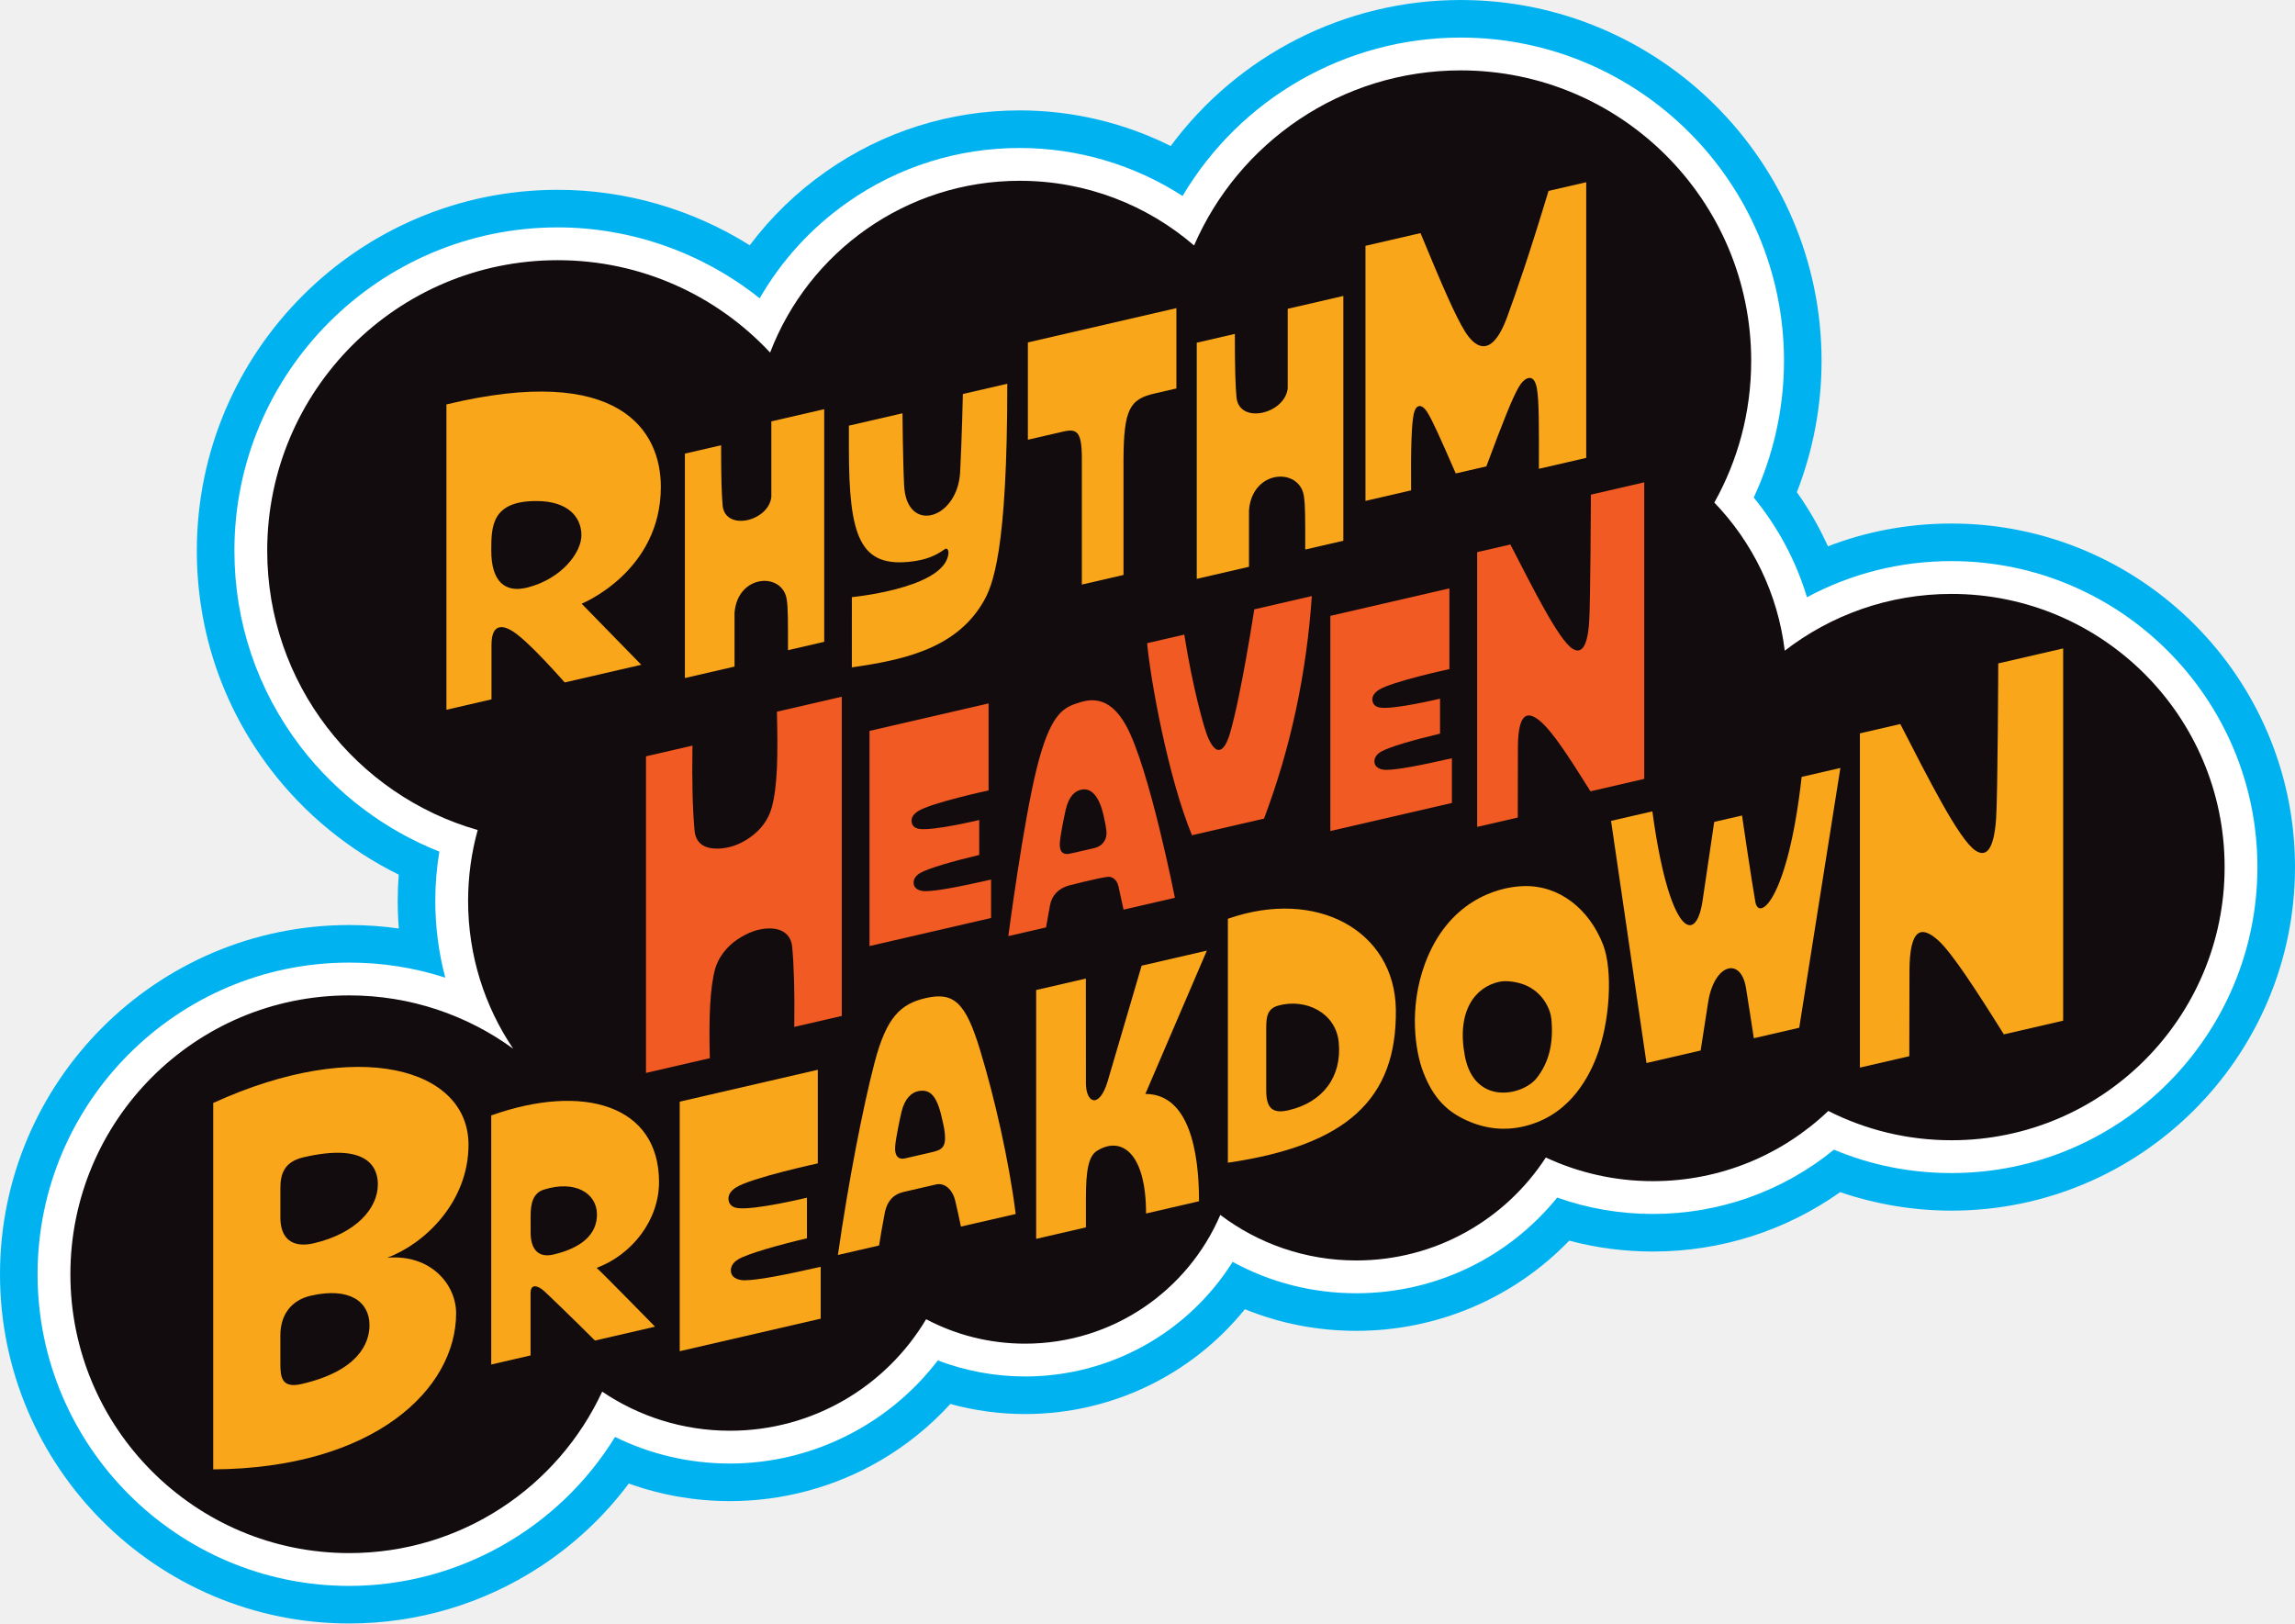
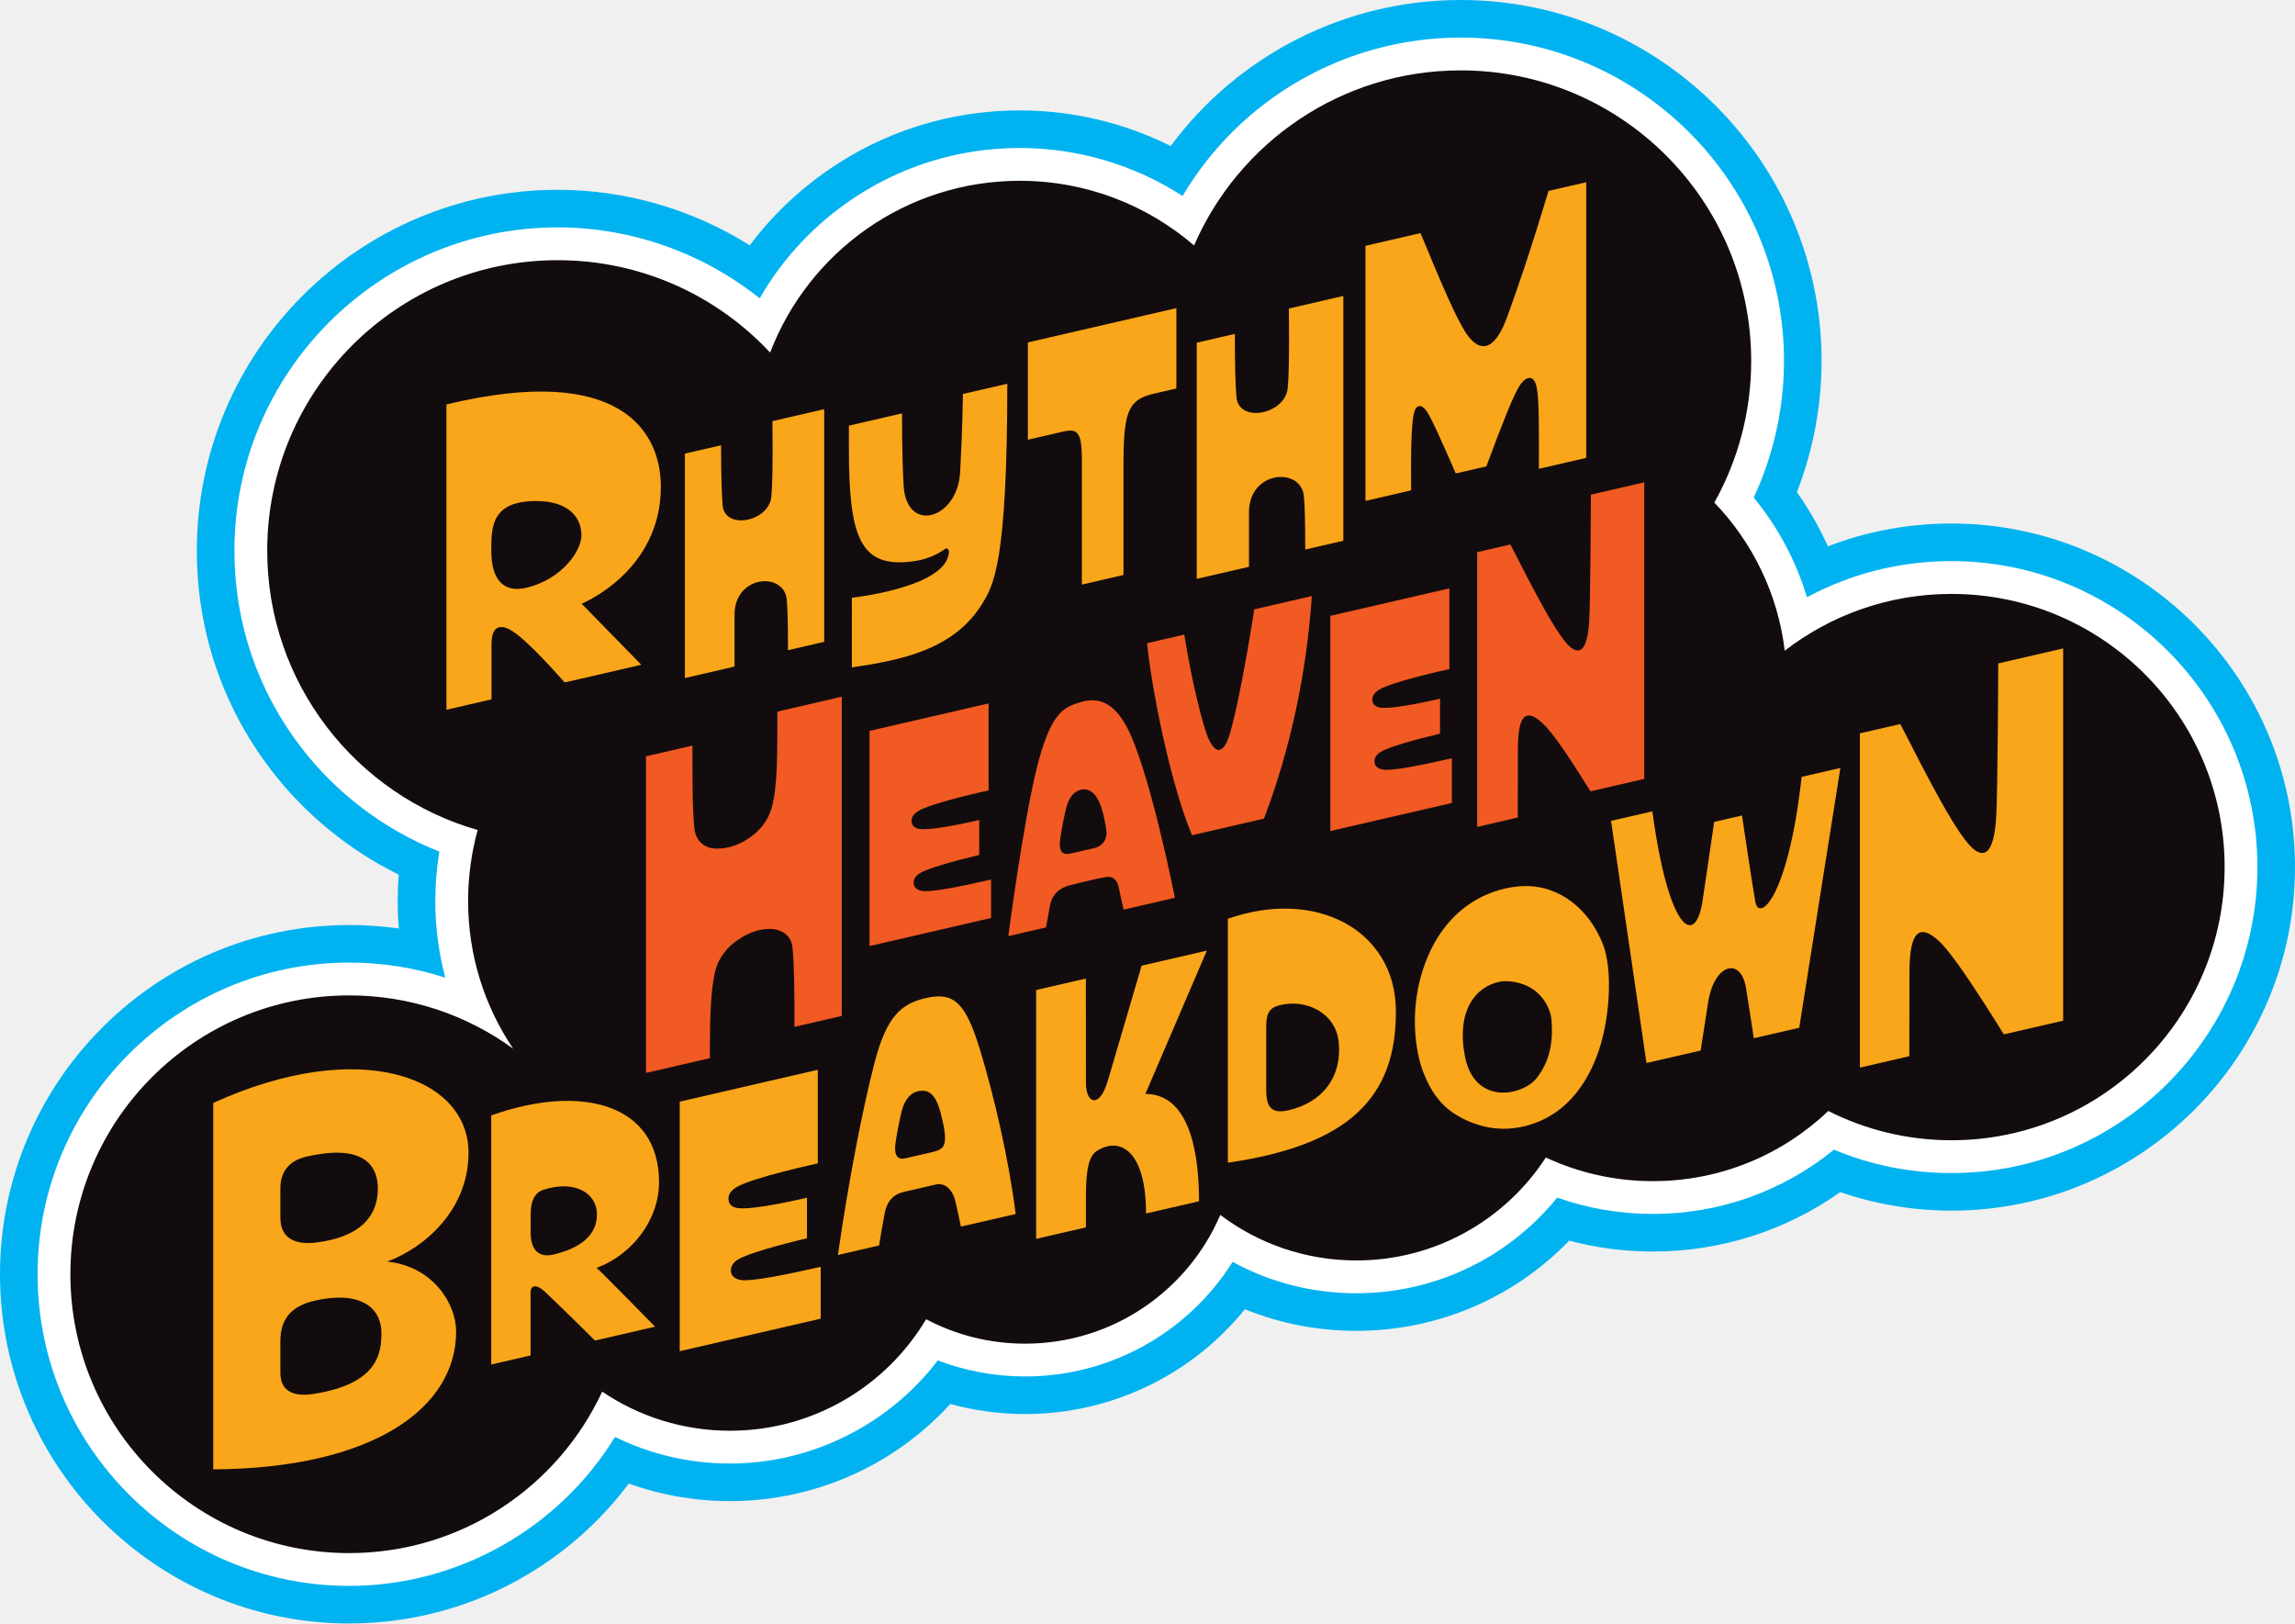
- <svg xmlns="http://www.w3.org/2000/svg" version="1.1" id="svg2" width="666.667" height="471.581" viewBox="0 0 666.667 471.581">
-   <defs id="defs6">
+ <svg xmlns="http://www.w3.org/2000/svg" version="1.1" id="svg1" width="666.667" height="471.581" viewBox="0 0 666.667 471.581">
+   <defs id="defs1">
+     <clipPath clipPathUnits="userSpaceOnUse" id="clipPath2">
+       <path d="M 0,353.686 H 500 V 0 H 0 Z" transform="translate(-425.155,-239.6304)" id="path2" />
+     </clipPath>
+     <clipPath clipPathUnits="userSpaceOnUse" id="clipPath4">
+       <path d="M 0,353.686 H 500 V 0 H 0 Z" transform="translate(-425.155,-231.4434)" id="path4" />
+     </clipPath>
+     <clipPath clipPathUnits="userSpaceOnUse" id="clipPath6">
+       <path d="M 0,353.686 H 500 V 0 H 0 Z" transform="translate(-425.155,-224.297)" id="path6" />
+     </clipPath>
+     <clipPath clipPathUnits="userSpaceOnUse" id="clipPath8">
+       <path d="M 0,353.686 H 500 V 0 H 0 Z" transform="translate(-435.3513,-209.1578)" id="path8" />
+     </clipPath>
+     <clipPath clipPathUnits="userSpaceOnUse" id="clipPath10">
+       <path d="M 0,353.686 H 500 V 0 H 0 Z" transform="translate(-392.5173,-184.4351)" id="path10" />
+     </clipPath>
+     <clipPath clipPathUnits="userSpaceOnUse" id="clipPath12">
+       <path d="M 0,353.686 H 500 V 0 H 0 Z" transform="translate(-334.8083,-118.8448)" id="path12" />
+     </clipPath>
+     <clipPath clipPathUnits="userSpaceOnUse" id="clipPath14">
+       <path d="M 0,353.686 H 500 V 0 H 0 Z" transform="translate(-280.7234,-111.8101)" id="path14" />
+     </clipPath>
    <clipPath clipPathUnits="userSpaceOnUse" id="clipPath16">
-       <path d="M 0,353.686 H 500 V 0 H 0 Z" id="path14" />
+       <path d="M 0,353.686 H 500 V 0 H 0 Z" transform="translate(-249.5349,-115.3629)" id="path16" />
+     </clipPath>
+     <clipPath clipPathUnits="userSpaceOnUse" id="clipPath18">
+       <path d="M 0,353.686 H 500 V 0 H 0 Z" transform="translate(-203.1169,-102.6939)" id="path18" />
+     </clipPath>
+     <clipPath clipPathUnits="userSpaceOnUse" id="clipPath20">
+       <path d="M 0,353.686 H 500 V 0 H 0 Z" transform="translate(-162.1169,-74.7642)" id="path20" />
+     </clipPath>
+     <clipPath clipPathUnits="userSpaceOnUse" id="clipPath22">
+       <path d="M 0,353.686 H 500 V 0 H 0 Z" transform="translate(-120.5544,-80.3697)" id="path22" />
+     </clipPath>
+     <clipPath clipPathUnits="userSpaceOnUse" id="clipPath24">
+       <path d="M 0,353.686 H 500 V 0 H 0 Z" transform="translate(-69.1462,-83.025)" id="path24" />
+     </clipPath>
+     <clipPath clipPathUnits="userSpaceOnUse" id="clipPath26">
+       <path d="M 0,353.686 H 500 V 0 H 0 Z" transform="translate(-346.6023,-245.9244)" id="path26" />
+     </clipPath>
+     <clipPath clipPathUnits="userSpaceOnUse" id="clipPath28">
+       <path d="M 0,353.686 H 500 V 0 H 0 Z" transform="translate(-301.9324,-185.9625)" id="path28" />
+     </clipPath>
+     <clipPath clipPathUnits="userSpaceOnUse" id="clipPath30">
+       <path d="M 0,353.686 H 500 V 0 H 0 Z" transform="translate(-273.2585,-220.9346)" id="path30" />
+     </clipPath>
+     <clipPath clipPathUnits="userSpaceOnUse" id="clipPath32">
+       <path d="M 0,353.686 H 500 V 0 H 0 Z" transform="translate(-238.4871,-168.9498)" id="path32" />
+     </clipPath>
+     <clipPath clipPathUnits="userSpaceOnUse" id="clipPath34">
+       <path d="M 0,353.686 H 500 V 0 H 0 Z" transform="translate(-201.5369,-159.5328)" id="path34" />
+     </clipPath>
+     <clipPath clipPathUnits="userSpaceOnUse" id="clipPath36">
+       <path d="M 0,353.686 H 500 V 0 H 0 Z" transform="translate(-169.3591,-198.6627)" id="path36" />
+     </clipPath>
+     <clipPath clipPathUnits="userSpaceOnUse" id="clipPath38">
+       <path d="M 0,353.686 H 500 V 0 H 0 Z" transform="translate(-345.5818,-253.9327)" id="path38" />
+     </clipPath>
+     <clipPath clipPathUnits="userSpaceOnUse" id="clipPath40">
+       <path d="M 0,353.686 H 500 V 0 H 0 Z" transform="translate(-280.7947,-286.4708)" id="path40" />
+     </clipPath>
+     <clipPath clipPathUnits="userSpaceOnUse" id="clipPath42">
+       <path d="M 0,353.686 H 500 V 0 H 0 Z" transform="translate(-223.9363,-279.087)" id="path42" />
+     </clipPath>
+     <clipPath clipPathUnits="userSpaceOnUse" id="clipPath44">
+       <path d="M 0,353.686 H 500 V 0 H 0 Z" transform="translate(-219.4548,-270.085)" id="path44" />
+     </clipPath>
+     <clipPath clipPathUnits="userSpaceOnUse" id="clipPath46">
+       <path d="M 0,353.686 H 500 V 0 H 0 Z" transform="translate(-168.282,-261.9395)" id="path46" />
+     </clipPath>
+     <clipPath clipPathUnits="userSpaceOnUse" id="clipPath48">
+       <path d="M 0,353.686 H 500 V 0 H 0 Z" transform="translate(-114.906,-225.689)" id="path48" />
    </clipPath>
  </defs>
-   <g id="g8" transform="matrix(1.333333,0,0,-1.333333,0,471.5813)">
-     <g id="g10">
-       <g id="g12" clip-path="url(#clipPath16)">
-         <g id="g18" transform="translate(425.155,239.6304)">
-           <path d="m 0,0 c -9.352,0 -18.421,-1.688 -26.911,-4.964 -1.865,4.127 -4.127,8.071 -6.769,11.796 3.539,9.075 5.381,18.796 5.381,28.603 0,43.352 -35.268,78.62 -78.62,78.62 -25.264,0 -48.558,-12.071 -63.183,-31.811 -10.135,5.064 -21.387,7.759 -32.881,7.759 -15.185,0 -29.765,-4.593 -42.165,-13.282 -6.43,-4.506 -12.036,-9.936 -16.666,-16.1 -12.438,7.805 -26.959,12.083 -41.838,12.083 -43.352,0 -78.62,-35.269 -78.62,-78.62 0,-17.428 5.586,-33.939 16.157,-47.749 7.383,-9.646 16.995,-17.484 27.83,-22.829 -0.148,-1.897 -0.222,-3.803 -0.222,-5.712 0,-2.017 0.082,-4.025 0.245,-6.019 -3.553,0.504 -7.165,0.758 -10.811,0.758 -41.952,0 -76.082,-34.13 -76.082,-76.081 0,-41.952 34.13,-76.082 76.082,-76.082 14.779,0 29.115,4.247 41.458,12.281 7.549,4.914 14.118,11.081 19.454,18.206 7.015,-2.526 14.452,-3.83 22.043,-3.83 11.47,0 22.751,3.031 32.626,8.764 5.734,3.33 10.925,7.524 15.383,12.397 5.29,-1.447 10.778,-2.193 16.284,-2.193 18.908,0 36.378,8.606 47.887,22.836 7.632,-3.104 15.827,-4.708 24.276,-4.708 17.725,0 34.345,7.178 46.388,19.65 5.906,-1.577 12.005,-2.373 18.238,-2.373 14.766,0 28.927,4.54 40.789,12.941 7.775,-2.653 16.005,-4.031 24.247,-4.031 41.27,0 74.845,33.575 74.845,74.845 C 74.845,-33.576 41.27,0 0,0" style="fill:#00b3f0;fill-opacity:1;fill-rule:nonzero;stroke:none" id="path20" />
-         </g>
-         <g id="g22" transform="translate(425.155,231.4434)">
-           <path d="m 0,0 c -11.156,0 -21.863,-2.698 -31.478,-7.876 -2.386,7.916 -6.301,15.258 -11.601,21.724 4.326,9.278 6.594,19.472 6.594,29.774 0,38.837 -31.597,70.434 -70.434,70.434 -25.096,0 -48.022,-13.295 -60.597,-34.511 -10.51,6.79 -22.824,10.458 -35.467,10.458 -13.496,0 -26.452,-4.08 -37.467,-11.8 -7.929,-5.556 -14.446,-12.691 -19.197,-20.953 -12.414,9.913 -27.979,15.454 -44.005,15.454 -38.837,0 -70.434,-31.596 -70.434,-70.433 0,-15.613 5.004,-30.404 14.472,-42.773 7.786,-10.174 18.337,-18.102 30.182,-22.784 -0.59,-3.537 -0.888,-7.127 -0.888,-10.733 0,-5.701 0.738,-11.314 2.178,-16.727 -6.692,2.166 -13.731,3.28 -20.931,3.28 -37.438,0 -67.895,-30.458 -67.895,-67.895 0,-37.438 30.457,-67.896 67.895,-67.896 23.705,0 45.674,12.519 57.913,32.454 7.751,-3.809 16.278,-5.796 25.042,-5.796 17.776,0 34.597,8.472 45.276,22.463 6.047,-2.298 12.516,-3.495 19.017,-3.495 18.572,0 35.546,9.577 45.217,24.969 8.219,-4.495 17.396,-6.841 26.946,-6.841 17.147,0 33.109,7.694 43.766,20.844 6.672,-2.369 13.665,-3.567 20.86,-3.567 14.485,0 28.311,4.94 39.435,14.004 8.098,-3.383 16.687,-5.094 25.601,-5.094 36.755,0 66.658,29.902 66.658,66.658 C 66.658,-29.903 36.755,0 0,0" style="fill:#ffffff;fill-opacity:1;fill-rule:nonzero;stroke:none" id="path24" />
-         </g>
-         <g id="g26" transform="translate(425.155,224.297)">
-           <path d="m 0,0 c -13.676,0 -26.271,-4.616 -36.32,-12.37 -1.504,12.464 -7.073,23.677 -15.342,32.272 5.112,9.132 8.03,19.658 8.03,30.867 0,34.952 -28.335,63.286 -63.287,63.286 -26.017,0 -48.363,-15.701 -58.091,-38.143 -10.194,8.781 -23.463,14.09 -37.973,14.09 -24.827,0 -46.019,-15.541 -54.391,-37.423 -11.552,12.381 -28.01,20.125 -46.278,20.125 -34.952,0 -63.287,-28.334 -63.287,-63.287 0,-28.906 19.38,-53.286 45.857,-60.855 -1.36,-4.913 -2.091,-10.088 -2.091,-15.435 0,-11.925 3.618,-23.005 9.817,-32.203 -10.026,7.3 -22.368,11.61 -35.717,11.61 -33.551,0 -60.748,-27.199 -60.748,-60.749 0,-33.55 27.197,-60.748 60.748,-60.748 24.414,0 45.461,14.404 55.114,35.176 7.944,-5.377 17.525,-8.519 27.841,-8.519 18.168,0 34.057,9.745 42.734,24.292 6.439,-3.398 13.773,-5.324 21.559,-5.324 19.081,0 35.462,11.555 42.532,28.047 8.243,-6.225 18.505,-9.919 29.631,-9.919 17.3,0 32.513,8.928 41.288,22.426 7.093,-3.301 14.999,-5.149 23.338,-5.149 14.812,0 28.266,5.817 38.202,15.292 8.063,-4.081 17.179,-6.382 26.834,-6.382 32.867,0 59.512,26.644 59.512,59.511 C 59.512,-26.645 32.867,0 0,0" style="fill:#130c0e;fill-opacity:1;fill-rule:nonzero;stroke:none" id="path28" />
-         </g>
-         <g id="g30" transform="translate(435.3513,209.1578)">
-           <path d="m 0,0 c 0,0 -0.11,-28.775 -0.469,-33.836 -0.559,-7.907 -2.683,-8.119 -4.491,-6.933 -3.607,2.367 -10.348,15.843 -16.382,27.561 l -8.804,-2.032 v -72.817 l 10.765,2.485 0.036,18.477 c 0.019,9.484 2.609,10.101 6.371,6.656 2.856,-2.614 8.072,-10.574 14.194,-20.376 l 12.917,2.982 V 3.264 Z" style="fill:#faa61a;fill-opacity:1;fill-rule:nonzero;stroke:none" id="path32" />
-         </g>
-         <g id="g34" transform="translate(392.5173,184.4351)">
-           <path d="m 0,0 c -2.969,-26.57 -9.304,-31.648 -10.092,-27.216 -0.833,4.683 -2.899,18.805 -2.899,18.805 L -19.05,-9.81 c 0,0 -1.899,-12.856 -2.532,-17.141 -1.504,-10.177 -7.366,-6.997 -10.942,19.442 l -9.001,-2.078 7.719,-52.747 11.801,2.725 c 0,0 1.218,7.94 1.642,10.586 1.335,8.321 7.092,9.879 8.231,3.082 0.459,-2.74 1.71,-10.994 1.71,-10.994 l 9.895,2.284 8.963,56.599 z" style="fill:#faa61a;fill-opacity:1;fill-rule:nonzero;stroke:none" id="path36" />
-         </g>
-         <g id="g38" transform="translate(334.8083,118.8448)">
-           <path d="m 0,0 c -3.045,-3.896 -13.608,-6.111 -15.672,4.812 -1.846,9.775 2.244,15.014 7.53,16.145 1.626,0.347 3.946,-0.059 5.48,-0.664 C 1.392,18.694 2.991,14.894 3.183,12.848 3.686,7.465 2.627,3.361 0,0 M 14.446,29.043 C 11.431,36.789 4.918,42.017 -2.83,41.799 -9.043,41.624 -19.43,38.215 -24.348,24.916 -27.946,15.185 -26.442,5.824 -24.807,1.473 c 2.308,-6.139 5.513,-8.856 9.393,-10.654 4.711,-2.183 8.85,-2.123 11.825,-1.535 10.119,2 14.559,10.104 16.525,15.093 3.125,7.929 3.625,19.236 1.51,24.666" style="fill:#faa61a;fill-opacity:1;fill-rule:nonzero;stroke:none" id="path40" />
-         </g>
-         <g id="g42" transform="translate(280.7234,111.8101)">
-           <path d="m 0,0 c -3.391,-0.785 -4.858,0.35 -4.858,4.316 v 12.513 c 0,2.884 -0.15,5.187 2.587,5.96 5.941,1.677 12.582,-1.503 13.21,-7.97 C 11.674,7.305 7.493,1.73 0,0 M -13.212,41.715 V -11.429 C 12.478,-7.672 23.662,2.254 23.383,21.984 23.138,39.093 6.151,48.495 -13.212,41.715" style="fill:#faa61a;fill-opacity:1;fill-rule:nonzero;stroke:none" id="path44" />
-         </g>
-         <g id="g46" transform="translate(249.5349,115.3629)">
-           <path d="M 0,0 13.395,31.224 -0.814,27.943 -8.242,2.658 c -1.849,-5.99 -4.699,-4.619 -4.707,-0.365 l -0.014,22.846 -10.828,-2.5 V -31.57 l 10.842,2.503 v 6.474 c 0,5.826 0.541,9.01 2.376,10.175 5.179,3.286 10.723,-0.169 10.723,-13.625 l 11.542,2.665 C 11.692,-12.517 9.521,0 0,0" style="fill:#faa61a;fill-opacity:1;fill-rule:nonzero;stroke:none" id="path48" />
-         </g>
-         <g id="g50" transform="translate(203.1169,102.6939)">
-           <path d="m 0,0 -5.933,-1.37 c -1.49,-0.344 -2.338,0.584 -2.155,2.657 0.167,1.938 1.036,6.049 1.37,7.453 0.702,2.907 2.173,4.328 3.861,4.578 2.723,0.435 4.044,-1.554 5.096,-6.567 C 2.34,6.283 2.624,5.264 2.741,3.894 2.975,1.103 2.107,0.486 0,0 M 10.395,22.275 C 7.286,32.469 4.771,34.985 -1.42,33.556 -6.878,32.296 -9.98,29.455 -12.583,19.485 -15.14,9.692 -18.293,-6.571 -20.565,-22.414 l 8.97,2.071 c 0.167,1.254 0.833,5.002 1.268,7.241 0.468,2.256 1.687,3.87 4.111,4.429 1.994,0.461 5.708,1.318 7.019,1.62 1.876,0.433 3.593,-1.052 4.194,-3.559 0.4,-1.671 0.919,-4.027 1.236,-5.615 l 11.932,2.741 c -1.454,11.681 -4.679,25.635 -7.77,35.761" style="fill:#faa61a;fill-opacity:1;fill-rule:nonzero;stroke:none" id="path52" />
-         </g>
-         <g id="g54" transform="translate(162.1169,74.7642)">
-           <path d="m 0,0 c -0.312,-0.001 -2.617,0.077 -2.863,1.836 -0.144,1.019 0.345,1.976 1.576,2.728 1.924,1.177 8.584,3.091 14.975,4.59 v 8.839 c 0,0 -11.574,-2.785 -15.132,-2.256 -1.081,0.161 -1.802,0.733 -1.945,1.731 -0.146,1.021 0.368,1.941 1.577,2.728 3.254,2.12 17.866,5.272 17.866,5.272 v 20.395 l -30.083,-6.945 v -54.367 l 30.713,7.091 V 2.938 C 8.486,1.076 2.945,0.016 0,0" style="fill:#faa61a;fill-opacity:1;fill-rule:nonzero;stroke:none" id="path56" />
-         </g>
-         <g id="g58" transform="translate(120.5544,80.3697)">
-           <path d="M 0,0 C -3.18,-0.745 -4.95,1.026 -4.95,4.812 V 8.47 c 0,2.638 0.513,4.927 2.865,5.673 C 4.745,16.307 9.503,13.361 9.503,8.736 9.503,4.415 6.195,1.456 0,0 m 23.023,15.807 c 0,16.81 -16.58,21.602 -36.556,14.505 v -54.263 l 8.571,1.978 v 13.586 c 0,2.074 1.526,1.712 2.935,0.454 0.99,-0.885 6.941,-6.652 11.098,-10.799 l 13.086,3.021 c 0,0 -11.408,11.656 -12.724,12.81 7.663,2.865 13.59,10.333 13.59,18.708" style="fill:#faa61a;fill-opacity:1;fill-rule:nonzero;stroke:none" id="path60" />
-         </g>
-         <g id="g62" transform="translate(68.3875,82.8365)">
-           <path d="m 0,0 c -4.689,-1.098 -7.305,0.974 -7.305,5.609 v 6.246 c -0.016,3.225 0.808,5.895 5.067,6.878 13.555,3.13 16.173,-1.916 16.173,-5.891 C 13.935,7.545 9.139,2.141 0,0 m -2.673,-30.663 c -4.28,-0.987 -4.647,1.347 -4.633,4.498 v 6.092 c 0,4.521 2.392,7.683 6.679,8.657 8.355,1.899 12.739,-1.28 12.739,-6.446 0,-3.877 -2.392,-9.939 -14.785,-12.801 m 18.657,27.509 c 8.178,3.047 17.7,12.156 17.7,24.613 0,16.595 -23.899,23.579 -55.62,9.101 v -79.826 c 34.886,0.22 52.921,17.378 52.921,34.023 0,6.2 -5.46,12.885 -15.001,12.089" style="fill:#faa61a;fill-opacity:1;fill-rule:nonzero;stroke:none" id="path64" />
-         </g>
-         <g id="g66" transform="translate(346.6023,245.9244)">
-           <path d="m 0,0 c 0,0 -0.091,-23.654 -0.385,-27.815 -0.46,-6.499 -2.206,-6.673 -3.692,-5.698 -2.966,1.945 -8.506,13.023 -13.467,22.656 l -7.237,-1.671 v -59.858 l 8.849,2.043 0.031,15.188 c 0.014,7.797 2.143,8.304 5.237,5.472 2.347,-2.15 5.541,-6.888 10.573,-14.947 l 11.712,2.704 V 2.683 Z" style="fill:#f15a22;fill-opacity:1;fill-rule:nonzero;stroke:none" id="path68" />
-         </g>
-         <g id="g70" transform="translate(301.9324,185.9625)">
-           <path d="m 0,0 c -0.269,-0.001 -2.257,0.066 -2.47,1.583 -0.123,0.878 0.299,1.703 1.36,2.352 1.659,1.014 7.4,2.665 12.912,3.957 v 7.621 c 0,0 -9.98,-2.401 -13.048,-1.945 -0.933,0.139 -1.553,0.631 -1.677,1.493 -0.126,0.88 0.318,1.673 1.36,2.352 2.806,1.827 15.403,4.545 15.403,4.545 V 39.542 L -12.097,33.554 V -13.32 l 26.481,6.113 v 9.74 C 7.316,0.927 2.539,0.014 0,0" style="fill:#f15a22;fill-opacity:1;fill-rule:nonzero;stroke:none" id="path72" />
-         </g>
-         <g id="g74" transform="translate(273.2585,220.9346)">
-           <path d="m 0,0 c 0,0 -2.811,-18.512 -5.305,-27.067 -0.713,-2.444 -2.436,-6.184 -4.78,-0.837 -0.839,1.916 -3.331,10.865 -5.159,22.402 l -8.092,-1.868 c 0.708,-7.933 4.592,-29.359 9.768,-41.84 l 15.693,3.623 c 5.776,15.286 9.242,31.433 10.42,48.483 z" style="fill:#f15a22;fill-opacity:1;fill-rule:nonzero;stroke:none" id="path76" />
-         </g>
-         <g id="g78" transform="translate(238.4871,168.9498)">
-           <path d="m 0,0 c -1.25,-0.272 -4.094,-0.992 -5.547,-1.264 -1.39,-0.273 -2.203,0.512 -2.031,2.497 0.156,1.856 0.972,5.793 1.281,7.122 0.684,2.94 2.028,4.166 3.609,4.386 2.027,0.283 3.797,-1.488 4.766,-6.29 C 2.172,5.987 2.408,5.023 2.563,3.714 2.749,2.124 1.969,0.497 0,0 m 6.916,26.537 c -3.927,7.235 -8.494,5.736 -10.834,4.962 -3.066,-1.015 -5.788,-2.59 -8.636,-13.885 -2.993,-11.874 -6.252,-36.815 -6.252,-36.815 l 8.217,1.897 0.844,4.728 c 0.408,2.284 1.861,3.735 4.078,4.388 0,0 6.366,1.652 8.54,1.899 0.918,0.104 1.996,-0.62 2.311,-2.058 l 1.109,-5.088 11.19,2.583 c 0,0 -5.566,28.176 -10.567,37.389" style="fill:#f15a22;fill-opacity:1;fill-rule:nonzero;stroke:none" id="path80" />
-         </g>
-         <g id="g82" transform="translate(201.5369,159.5328)">
-           <path d="M 0,0 C -0.269,-0.001 -2.257,0.066 -2.469,1.583 -2.592,2.461 -2.171,3.286 -1.11,3.935 0.549,4.95 6.291,6.6 11.802,7.892 v 7.621 c 0,0 -9.979,-2.401 -13.048,-1.945 -0.932,0.139 -1.553,0.632 -1.676,1.493 -0.126,0.88 0.318,1.673 1.36,2.352 2.805,1.827 15.403,4.545 15.403,4.545 v 18.953 l -25.938,-5.988 v -46.874 l 26.481,6.114 v 8.37 C 7.316,0.927 2.539,0.014 0,0" style="fill:#f15a22;fill-opacity:1;fill-rule:nonzero;stroke:none" id="path84" />
-         </g>
-         <g id="g86" transform="translate(169.2576,198.6392)">
-           <path d="m 0,0 c 0.249,-9.339 0.148,-16.331 -1.133,-20.917 -0.778,-2.787 -2.492,-4.908 -4.779,-6.514 -2.331,-1.635 -4.667,-2.351 -6.955,-2.397 -2.789,-0.055 -4.806,1.031 -5.073,3.958 -0.409,4.455 -0.59,10.682 -0.454,18.484 L -28.52,-9.724 v -68.972 l 13.909,3.212 c -0.249,8.796 0.05,15.321 1.132,19.357 0.738,2.75 2.755,5.077 4.78,6.445 2.366,1.598 4.662,2.428 6.955,2.465 2.786,0.045 4.81,-1.247 5.074,-4.026 0.385,-4.07 0.566,-9.943 0.452,-17.428 l 10.353,2.39 V 3.263 Z" style="fill:#f15a22;fill-opacity:1;fill-rule:nonzero;stroke:none" id="path88" />
-         </g>
-         <g id="g90" transform="translate(345.5818,253.9327)">
-           <path d="M 0,0 V 60.056 L -8.21,58.16 c -4.354,-14.378 -6.818,-21.408 -8.966,-27.335 -3.658,-10.084 -7.453,-6.123 -9.221,-3.311 -2.057,3.296 -4.854,9.708 -9.707,21.455 l -11.99,-2.768 v -55.57 l 9.942,2.295 c -0.076,8.996 0.083,14.238 0.566,16.612 0.439,2.132 1.724,2.434 3.023,0.317 1.075,-1.738 2.768,-5.503 6.139,-13.244 l 6.667,1.539 c 3.675,9.873 5.655,14.85 7.061,17.284 1.134,1.981 3.296,3.372 3.946,-0.287 0.499,-2.767 0.454,-8.335 0.438,-17.527 z" style="fill:#faa61a;fill-opacity:1;fill-rule:nonzero;stroke:none" id="path92" />
-         </g>
-         <g id="g94" transform="translate(280.5476,286.4136)">
-           <path d="m 0,0 v -17.305 c -0.574,-5.582 -10.454,-7.945 -11.154,-2.082 -0.238,2.61 -0.363,6.216 -0.363,13.915 l -8.301,-1.917 v -51.445 l 11.382,2.628 v 12.314 c 0.692,8.906 11.013,9.4 11.962,3.081 0.32,-1.992 0.29,-5.139 0.29,-11.636 l 8.302,1.917 V 2.798 Z" style="fill:#faa61a;fill-opacity:1;fill-rule:nonzero;stroke:none" id="path96" />
-         </g>
-         <g id="g98" transform="translate(223.9363,279.087)">
-           <path d="m 0,0 v -21.201 l 7.659,1.768 c 3.053,0.705 4.124,0.057 4.102,-6.075 v -27.246 l 9.075,2.095 v 25.213 c 0.062,10.823 1.333,13.064 6.716,14.307 l 4.805,1.109 V 7.471 Z" style="fill:#faa61a;fill-opacity:1;fill-rule:nonzero;stroke:none" id="path100" />
-         </g>
-         <g id="g102" transform="translate(219.4548,270.085)">
-           <path d="m 0,0 -9.678,-2.234 c 0,0 -0.219,-9.753 -0.595,-17.022 -0.561,-10.31 -11.586,-13.518 -12.198,-3.029 -0.278,5.347 -0.367,15.848 -0.367,15.848 l -11.671,-2.694 v -4.96 c 0,-19.315 2.394,-26.128 13.887,-24.61 2.721,0.359 4.785,1.057 7.079,2.711 0.148,0.094 0.295,0.08 0.413,0 0.246,-0.177 0.51,-0.675 0.104,-1.935 -2.188,-6.792 -20.836,-8.564 -20.836,-8.564 l -0.005,-15.31 c 10.71,1.576 22.401,3.836 28.484,14.019 C -3.086,-43.992 0.001,-36.328 0,0" style="fill:#faa61a;fill-opacity:1;fill-rule:nonzero;stroke:none" id="path104" />
-         </g>
-         <g id="g106" transform="translate(168.0476,261.8853)">
-           <path d="m 0,0 v -16.446 c -0.545,-5.305 -9.936,-7.552 -10.601,-1.979 -0.225,2.481 -0.344,5.907 -0.344,13.224 l -7.89,-1.821 v -48.893 l 10.817,2.498 v 11.703 c 0.659,8.464 10.467,8.934 11.37,2.928 0.303,-1.893 0.275,-4.884 0.275,-11.059 l 7.89,1.822 V 2.659 Z" style="fill:#faa61a;fill-opacity:1;fill-rule:nonzero;stroke:none" id="path108" />
-         </g>
-         <g id="g110" transform="translate(114.906,225.689)">
-           <path d="m 0,0 c -4.954,-1.263 -7.876,1.39 -7.876,8.049 0,5.312 0.101,10.795 9.825,10.795 6.923,0 9.811,-3.506 9.818,-7.46 C 11.773,7.695 7.554,1.926 0,0 m 29.07,21.939 c 0,12.231 -9.01,27.024 -46.715,17.949 v -66.517 l 9.819,2.267 v 11.885 c 0,5.802 3.776,3.472 4.609,2.948 1.409,-0.886 4.353,-3.293 11.346,-11.15 l 16.68,3.851 -12.998,13.308 c 0,0 17.259,6.95 17.259,25.459" style="fill:#faa61a;fill-opacity:1;fill-rule:nonzero;stroke:none" id="path112" />
-         </g>
-       </g>
-     </g>
+   <g id="layer-MC0">
+     <path id="path1" d="m 0,0 c -9.352,0 -18.421,-1.688 -26.911,-4.964 -1.865,4.127 -4.127,8.071 -6.769,11.796 3.539,9.075 5.381,18.796 5.381,28.603 0,43.352 -35.268,78.62 -78.62,78.62 -25.264,0 -48.558,-12.071 -63.183,-31.811 -10.135,5.064 -21.387,7.759 -32.881,7.759 -15.185,0 -29.765,-4.593 -42.165,-13.282 -6.43,-4.506 -12.036,-9.936 -16.666,-16.1 -12.438,7.805 -26.959,12.083 -41.838,12.083 -43.352,0 -78.62,-35.269 -78.62,-78.62 0,-17.428 5.586,-33.939 16.157,-47.749 7.383,-9.646 16.995,-17.484 27.83,-22.829 -0.148,-1.897 -0.222,-3.803 -0.222,-5.712 0,-2.017 0.082,-4.025 0.245,-6.019 -3.553,0.504 -7.165,0.758 -10.811,0.758 -41.952,0 -76.082,-34.13 -76.082,-76.081 0,-41.952 34.13,-76.082 76.082,-76.082 14.779,0 29.115,4.247 41.458,12.281 7.549,4.914 14.118,11.081 19.454,18.206 7.015,-2.526 14.452,-3.83 22.043,-3.83 11.47,0 22.751,3.031 32.626,8.764 5.734,3.33 10.925,7.524 15.383,12.397 5.29,-1.447 10.778,-2.193 16.284,-2.193 18.908,0 36.378,8.606 47.887,22.836 7.632,-3.104 15.827,-4.708 24.276,-4.708 17.725,0 34.345,7.178 46.388,19.65 5.906,-1.577 12.005,-2.373 18.238,-2.373 14.766,0 28.927,4.54 40.789,12.941 7.775,-2.653 16.005,-4.031 24.247,-4.031 41.27,0 74.845,33.575 74.845,74.845 C 74.845,-33.576 41.27,0 0,0" style="fill:#00b3f0;fill-opacity:1;fill-rule:nonzero;stroke:none" transform="matrix(1.333333,0,0,-1.333333,566.8733,152.0741)" clip-path="url(#clipPath2)" />
+     <path id="path3" d="m 0,0 c -11.156,0 -21.863,-2.698 -31.478,-7.876 -2.386,7.916 -6.301,15.258 -11.601,21.724 4.326,9.278 6.594,19.472 6.594,29.774 0,38.837 -31.597,70.434 -70.434,70.434 -25.096,0 -48.022,-13.295 -60.597,-34.511 -10.51,6.79 -22.824,10.458 -35.467,10.458 -13.496,0 -26.452,-4.08 -37.467,-11.8 -7.929,-5.556 -14.446,-12.691 -19.197,-20.953 -12.414,9.913 -27.979,15.454 -44.005,15.454 -38.837,0 -70.434,-31.596 -70.434,-70.433 0,-15.613 5.004,-30.404 14.472,-42.773 7.786,-10.174 18.337,-18.102 30.182,-22.784 -0.59,-3.537 -0.888,-7.127 -0.888,-10.733 0,-5.701 0.738,-11.314 2.178,-16.727 -6.692,2.166 -13.731,3.28 -20.931,3.28 -37.438,0 -67.895,-30.458 -67.895,-67.895 0,-37.438 30.457,-67.896 67.895,-67.896 23.705,0 45.674,12.519 57.913,32.454 7.751,-3.809 16.278,-5.796 25.042,-5.796 17.776,0 34.597,8.472 45.276,22.463 6.047,-2.298 12.516,-3.495 19.017,-3.495 18.572,0 35.546,9.577 45.217,24.969 8.219,-4.495 17.396,-6.841 26.946,-6.841 17.147,0 33.109,7.694 43.766,20.844 6.672,-2.369 13.665,-3.567 20.86,-3.567 14.485,0 28.311,4.94 39.435,14.004 8.098,-3.383 16.687,-5.094 25.601,-5.094 36.755,0 66.658,29.902 66.658,66.658 C 66.658,-29.903 36.755,0 0,0" style="fill:#ffffff;fill-opacity:1;fill-rule:nonzero;stroke:none" transform="matrix(1.333333,0,0,-1.333333,566.8733,162.9901)" clip-path="url(#clipPath4)" />
+     <path id="path5" d="m 0,0 c -13.676,0 -26.271,-4.616 -36.32,-12.37 -1.504,12.464 -7.073,23.677 -15.342,32.272 5.112,9.132 8.03,19.658 8.03,30.867 0,34.952 -28.335,63.286 -63.287,63.286 -26.017,0 -48.363,-15.701 -58.091,-38.143 -10.194,8.781 -23.463,14.09 -37.973,14.09 -24.827,0 -46.019,-15.541 -54.391,-37.423 -11.552,12.381 -28.01,20.125 -46.278,20.125 -34.952,0 -63.287,-28.334 -63.287,-63.287 0,-28.906 19.38,-53.286 45.857,-60.855 -1.36,-4.913 -2.091,-10.088 -2.091,-15.435 0,-11.925 3.618,-23.005 9.817,-32.203 -10.026,7.3 -22.368,11.61 -35.717,11.61 -33.551,0 -60.748,-27.199 -60.748,-60.749 0,-33.55 27.197,-60.748 60.748,-60.748 24.414,0 45.461,14.404 55.114,35.176 7.944,-5.377 17.525,-8.519 27.841,-8.519 18.168,0 34.057,9.745 42.734,24.292 6.439,-3.398 13.773,-5.324 21.559,-5.324 19.081,0 35.462,11.555 42.532,28.047 8.243,-6.225 18.505,-9.919 29.631,-9.919 17.3,0 32.513,8.928 41.288,22.426 7.093,-3.301 14.999,-5.149 23.338,-5.149 14.812,0 28.266,5.817 38.202,15.292 8.063,-4.081 17.179,-6.382 26.834,-6.382 32.867,0 59.512,26.644 59.512,59.511 C 59.512,-26.645 32.867,0 0,0" style="fill:#130c0e;fill-opacity:1;fill-rule:nonzero;stroke:none" transform="matrix(1.333333,0,0,-1.333333,566.8733,172.5187)" clip-path="url(#clipPath6)" />
+     <path id="path7" d="m 0,0 c 0,0 -0.11,-28.775 -0.469,-33.836 -0.559,-7.907 -2.683,-8.119 -4.491,-6.933 -3.607,2.367 -10.348,15.843 -16.382,27.561 l -8.804,-2.032 v -72.817 l 10.765,2.485 0.036,18.477 c 0.019,9.484 2.609,10.101 6.371,6.656 2.856,-2.614 8.072,-10.574 14.194,-20.376 l 12.917,2.982 V 3.264 Z" style="fill:#faa61a;fill-opacity:1;fill-rule:nonzero;stroke:none" transform="matrix(1.333333,0,0,-1.333333,580.4684,192.7043)" clip-path="url(#clipPath8)" />
+     <path id="path9" d="m 0,0 c -2.969,-26.57 -9.304,-31.648 -10.092,-27.216 -0.833,4.683 -2.899,18.805 -2.899,18.805 L -19.05,-9.81 c 0,0 -1.899,-12.856 -2.532,-17.141 -1.504,-10.177 -7.366,-6.997 -10.942,19.442 l -9.001,-2.078 7.719,-52.747 11.801,2.725 c 0,0 1.218,7.94 1.642,10.586 1.335,8.321 7.092,9.879 8.231,3.082 0.459,-2.74 1.71,-10.994 1.71,-10.994 l 9.895,2.284 8.963,56.599 z" style="fill:#faa61a;fill-opacity:1;fill-rule:nonzero;stroke:none" transform="matrix(1.333333,0,0,-1.333333,523.3564,225.6679)" clip-path="url(#clipPath10)" />
+     <path id="path11" d="m 0,0 c -3.045,-3.896 -13.608,-6.111 -15.672,4.812 -1.846,9.775 2.244,15.014 7.53,16.145 1.626,0.347 3.946,-0.059 5.48,-0.664 C 1.392,18.694 2.991,14.894 3.183,12.848 3.686,7.465 2.627,3.361 0,0 M 14.446,29.043 C 11.431,36.789 4.918,42.017 -2.83,41.799 -9.043,41.624 -19.43,38.215 -24.348,24.916 -27.946,15.185 -26.442,5.824 -24.807,1.473 c 2.308,-6.139 5.513,-8.856 9.393,-10.654 4.711,-2.183 8.85,-2.123 11.825,-1.535 10.119,2 14.559,10.104 16.525,15.093 3.125,7.929 3.625,19.236 1.51,24.666" style="fill:#faa61a;fill-opacity:1;fill-rule:nonzero;stroke:none" transform="matrix(1.333333,0,0,-1.333333,446.4111,313.1216)" clip-path="url(#clipPath12)" />
+     <path id="path13" d="m 0,0 c -3.391,-0.785 -4.858,0.35 -4.858,4.316 v 12.513 c 0,2.884 -0.15,5.187 2.587,5.96 5.941,1.677 12.582,-1.503 13.21,-7.97 C 11.674,7.305 7.493,1.73 0,0 M -13.212,41.715 V -11.429 C 12.478,-7.672 23.662,2.254 23.383,21.984 23.138,39.093 6.151,48.495 -13.212,41.715" style="fill:#faa61a;fill-opacity:1;fill-rule:nonzero;stroke:none" transform="matrix(1.333333,0,0,-1.333333,374.2979,322.5012)" clip-path="url(#clipPath14)" />
+     <path id="path15" d="M 0,0 13.395,31.224 -0.814,27.943 -8.242,2.658 c -1.849,-5.99 -4.699,-4.619 -4.707,-0.365 l -0.014,22.846 -10.828,-2.5 V -31.57 l 10.842,2.503 v 6.474 c 0,5.826 0.541,9.01 2.376,10.175 5.179,3.286 10.723,-0.169 10.723,-13.625 l 11.542,2.665 C 11.692,-12.517 9.521,0 0,0" style="fill:#faa61a;fill-opacity:1;fill-rule:nonzero;stroke:none" transform="matrix(1.333333,0,0,-1.333333,332.7132,317.7641)" clip-path="url(#clipPath16)" />
+     <path id="path17" d="m 0,0 -5.933,-1.37 c -1.49,-0.344 -2.338,0.584 -2.155,2.657 0.167,1.938 1.036,6.049 1.37,7.453 0.702,2.907 2.173,4.328 3.861,4.578 2.723,0.435 4.044,-1.554 5.096,-6.567 C 2.34,6.283 2.624,5.264 2.741,3.894 2.975,1.103 2.107,0.486 0,0 M 10.395,22.275 C 7.286,32.469 4.771,34.985 -1.42,33.556 -6.878,32.296 -9.98,29.455 -12.583,19.485 -15.14,9.692 -18.293,-6.571 -20.565,-22.414 l 8.97,2.071 c 0.167,1.254 0.833,5.002 1.268,7.241 0.468,2.256 1.687,3.87 4.111,4.429 1.994,0.461 5.708,1.318 7.019,1.62 1.876,0.433 3.593,-1.052 4.194,-3.559 0.4,-1.671 0.919,-4.027 1.236,-5.615 l 11.932,2.741 c -1.454,11.681 -4.679,25.635 -7.77,35.761" style="fill:#faa61a;fill-opacity:1;fill-rule:nonzero;stroke:none" transform="matrix(1.333333,0,0,-1.333333,270.8225,334.6561)" clip-path="url(#clipPath18)" />
+     <path id="path19" d="m 0,0 c -0.312,-0.001 -2.617,0.077 -2.863,1.836 -0.144,1.019 0.345,1.976 1.576,2.728 1.924,1.177 8.584,3.091 14.975,4.59 v 8.839 c 0,0 -11.574,-2.785 -15.132,-2.256 -1.081,0.161 -1.802,0.733 -1.945,1.731 -0.146,1.021 0.368,1.941 1.577,2.728 3.254,2.12 17.866,5.272 17.866,5.272 v 20.395 l -30.083,-6.945 v -54.367 l 30.713,7.091 V 2.938 C 8.486,1.076 2.945,0.016 0,0" style="fill:#faa61a;fill-opacity:1;fill-rule:nonzero;stroke:none" transform="matrix(1.333333,0,0,-1.333333,216.1559,371.8957)" clip-path="url(#clipPath20)" />
+     <path id="path21" d="M 0,0 C -3.18,-0.745 -4.95,1.026 -4.95,4.812 V 8.47 c 0,2.638 0.513,4.927 2.865,5.673 C 4.745,16.307 9.503,13.361 9.503,8.736 9.503,4.415 6.195,1.456 0,0 m 23.023,15.807 c 0,16.81 -16.58,21.602 -36.556,14.505 v -54.263 l 8.571,1.978 v 13.586 c 0,2.074 1.526,1.712 2.935,0.454 0.99,-0.885 6.941,-6.652 11.098,-10.799 l 13.086,3.021 c 0,0 -11.408,11.656 -12.724,12.81 7.663,2.865 13.59,10.333 13.59,18.708" style="fill:#faa61a;fill-opacity:1;fill-rule:nonzero;stroke:none" transform="matrix(1.333333,0,0,-1.333333,160.7392,364.4217)" clip-path="url(#clipPath22)" />
+     <path id="path23" d="m 0,0 c -4.774,-0.639 -8.063,0.785 -8.063,5.42 v 6.247 c -0.017,3.224 1.411,6.027 5.669,7.01 13.556,3.13 15.57,-2.948 15.57,-6.923 C 13.176,5.48 9.139,1.223 0,0 m -0.843,-33.017 c -4.921,-0.764 -7.238,1.042 -7.22,4.616 v 6.907 c 0,5.126 2.709,7.711 7.571,8.816 9.472,2.152 14.443,-1.242 14.443,-7.099 0,-4.396 -0.775,-11.062 -14.794,-13.24 m 16.069,28.834 c 8.177,3.046 17.699,11.268 17.699,23.725 0,16.595 -23.899,25.307 -55.619,10.829 v -79.826 c 34.885,0.221 52.921,13.379 52.921,30.024 0,6.199 -5.142,14.194 -15.001,15.248" style="fill:#faa61a;fill-opacity:1;fill-rule:nonzero;stroke:none" transform="matrix(1.333333,0,0,-1.333333,92.19493,360.8813)" clip-path="url(#clipPath24)" />
+     <path id="path25" d="m 0,0 c 0,0 -0.091,-23.654 -0.385,-27.815 -0.46,-6.499 -2.206,-6.673 -3.692,-5.698 -2.966,1.945 -8.506,13.023 -13.467,22.656 l -7.237,-1.671 v -59.858 l 8.849,2.043 0.031,15.188 c 0.014,7.797 2.143,8.304 5.237,5.472 2.347,-2.15 5.541,-6.888 10.573,-14.947 l 11.712,2.704 V 2.683 Z" style="fill:#f15a22;fill-opacity:1;fill-rule:nonzero;stroke:none" transform="matrix(1.333333,0,0,-1.333333,462.1364,143.6821)" clip-path="url(#clipPath26)" />
+     <path id="path27" d="m 0,0 c -0.269,-0.001 -2.257,0.066 -2.47,1.583 -0.123,0.878 0.299,1.703 1.36,2.352 1.659,1.014 7.4,2.665 12.912,3.957 v 7.621 c 0,0 -9.98,-2.401 -13.048,-1.945 -0.933,0.139 -1.553,0.631 -1.677,1.493 -0.126,0.88 0.318,1.673 1.36,2.352 2.806,1.827 15.403,4.545 15.403,4.545 V 39.542 L -12.097,33.554 V -13.32 l 26.481,6.113 v 9.74 C 7.316,0.927 2.539,0.014 0,0" style="fill:#f15a22;fill-opacity:1;fill-rule:nonzero;stroke:none" transform="matrix(1.333333,0,0,-1.333333,402.5765,223.6313)" clip-path="url(#clipPath28)" />
+     <path id="path29" d="m 0,0 c 0,0 -2.811,-18.512 -5.305,-27.067 -0.713,-2.444 -2.436,-6.184 -4.78,-0.837 -0.839,1.916 -3.331,10.865 -5.159,22.402 l -8.092,-1.868 c 0.708,-7.933 4.592,-29.359 9.768,-41.84 l 15.693,3.623 c 5.776,15.286 9.242,31.433 10.42,48.483 z" style="fill:#f15a22;fill-opacity:1;fill-rule:nonzero;stroke:none" transform="matrix(1.333333,0,0,-1.333333,364.3447,177.0019)" clip-path="url(#clipPath30)" />
+     <path id="path31" d="m 0,0 c -1.25,-0.272 -4.094,-0.992 -5.547,-1.264 -1.39,-0.273 -2.203,0.512 -2.031,2.497 0.156,1.856 0.972,5.793 1.281,7.122 0.684,2.94 2.028,4.166 3.609,4.386 2.027,0.283 3.797,-1.488 4.766,-6.29 C 2.172,5.987 2.408,5.023 2.563,3.714 2.749,2.124 1.969,0.497 0,0 m 6.916,26.537 c -3.927,7.235 -8.494,5.736 -10.834,4.962 -3.066,-1.015 -5.788,-2.59 -8.636,-13.885 -2.993,-11.874 -6.252,-36.815 -6.252,-36.815 l 8.217,1.897 0.844,4.728 c 0.408,2.284 1.861,3.735 4.078,4.388 0,0 6.366,1.652 8.54,1.899 0.918,0.104 1.996,-0.62 2.311,-2.058 l 1.109,-5.088 11.19,2.583 c 0,0 -5.566,28.176 -10.567,37.389" style="fill:#f15a22;fill-opacity:1;fill-rule:nonzero;stroke:none" transform="matrix(1.333333,0,0,-1.333333,317.9828,246.3149)" clip-path="url(#clipPath32)" />
+     <path id="path33" d="M 0,0 C -0.269,-0.001 -2.257,0.066 -2.469,1.583 -2.592,2.461 -2.171,3.286 -1.11,3.935 0.549,4.949 6.291,6.6 11.802,7.892 v 7.621 c 0,0 -9.979,-2.401 -13.048,-1.945 -0.932,0.139 -1.553,0.632 -1.676,1.493 -0.126,0.88 0.318,1.673 1.359,2.352 2.806,1.827 15.404,4.545 15.404,4.545 v 18.953 l -25.938,-5.988 v -46.874 l 26.481,6.114 v 8.37 C 7.316,0.927 2.539,0.014 0,0" style="fill:#f15a22;fill-opacity:1;fill-rule:nonzero;stroke:none" transform="matrix(1.333333,0,0,-1.333333,268.7159,258.8709)" clip-path="url(#clipPath34)" />
+     <path id="path35" d="m 0,0 c 0,-9.354 0.047,-16.354 -1.234,-20.941 -0.779,-2.787 -2.493,-4.907 -4.78,-6.513 -2.331,-1.635 -4.667,-2.352 -6.955,-2.397 -2.789,-0.055 -4.829,1.463 -5.127,4.563 -0.427,4.453 -0.399,10.08 -0.399,17.878 l -10.126,-2.338 v -68.971 l 13.908,3.211 c 0,8.778 0.181,15.248 1.262,19.283 0.737,2.75 2.743,5.071 4.767,6.438 2.367,1.599 4.543,2.397 6.836,2.434 2.786,0.046 4.902,-1.392 5.164,-4.171 0.386,-4.07 0.411,-9.606 0.411,-17.16 l 10.306,2.38 V 3.24 Z" style="fill:#f15a22;fill-opacity:1;fill-rule:nonzero;stroke:none" transform="matrix(1.333333,0,0,-1.333333,225.8121,206.6977)" clip-path="url(#clipPath36)" />
+     <path id="path37" d="M 0,0 V 60.056 L -8.21,58.16 c -4.354,-14.378 -6.817,-21.409 -8.966,-27.335 -3.656,-10.085 -7.458,-6.126 -9.221,-3.311 -2.063,3.292 -4.854,9.708 -9.707,21.455 l -11.99,-2.768 v -55.57 l 9.942,2.295 c -0.076,8.996 0.081,14.239 0.566,16.612 0.437,2.132 1.722,2.433 3.023,0.317 1.073,-1.739 2.768,-5.503 6.139,-13.244 l 6.667,1.539 c 3.675,9.873 5.659,14.848 7.061,17.284 1.137,1.979 3.292,3.371 3.946,-0.287 0.495,-2.768 0.454,-8.335 0.438,-17.527 z" style="fill:#faa61a;fill-opacity:1;fill-rule:nonzero;stroke:none" transform="matrix(1.333333,0,0,-1.333333,460.7757,133.0044)" clip-path="url(#clipPath38)" />
+     <path id="path39" d="m 0,0 c 0,0 0.197,-13.043 -0.247,-17.362 -0.59,-5.73 -10.748,-7.709 -11.178,-1.852 -0.192,2.615 -0.339,5.986 -0.339,13.685 l -8.301,-1.917 v -51.445 l 11.382,2.628 v 11.881 c 0,9.137 11.351,9.901 11.962,3.514 0.193,-2.008 0.29,-5.139 0.29,-11.636 l 8.302,1.917 V 2.741 Z" style="fill:#faa61a;fill-opacity:1;fill-rule:nonzero;stroke:none" transform="matrix(1.333333,0,0,-1.333333,374.3929,89.62027)" clip-path="url(#clipPath40)" />
+     <path id="path41" d="m 0,0 v -21.201 l 7.659,1.768 c 3.053,0.705 4.124,0.057 4.102,-6.075 v -27.246 l 9.075,2.095 v 25.213 c 0.062,10.823 1.333,13.064 6.716,14.307 l 4.805,1.109 V 7.471 Z" style="fill:#faa61a;fill-opacity:1;fill-rule:nonzero;stroke:none" transform="matrix(1.333333,0,0,-1.333333,298.5817,99.46533)" clip-path="url(#clipPath42)" />
+     <path id="path43" d="m 0,0 -9.678,-2.234 c 0,0 -0.06,-7.324 -0.595,-17.022 -0.57,-10.31 -11.676,-13.471 -12.311,-2.983 -0.404,6.699 -0.34,15.783 -0.34,15.783 l -11.585,-2.675 v -4.96 c 0,-19.315 2.394,-26.128 13.887,-24.61 2.721,0.359 4.806,1.161 7.147,2.746 0.146,0.1 0.331,0.101 0.505,-0.033 0.166,-0.129 0.437,-0.562 0.031,-1.823 -2.189,-6.792 -20.923,-8.811 -20.923,-8.811 l -0.005,-15.177 c 10.71,1.576 22.367,3.856 28.484,14.019 C -3.099,-43.984 0,-39.4 0,0" style="fill:#faa61a;fill-opacity:1;fill-rule:nonzero;stroke:none" transform="matrix(1.333333,0,0,-1.333333,292.6064,111.468)" clip-path="url(#clipPath44)" />
+     <path id="path45" d="m 0,0 c 0,0 0.187,-12.396 -0.234,-16.5 -0.561,-5.446 -10.215,-7.327 -10.623,-1.76 -0.183,2.484 -0.323,5.688 -0.323,13.005 l -7.889,-1.822 v -48.892 l 10.817,2.498 v 11.291 c 0,8.684 10.788,9.41 11.369,3.34 0.183,-1.909 0.276,-4.884 0.276,-11.059 l 7.889,1.822 V 2.604 Z" style="fill:#faa61a;fill-opacity:1;fill-rule:nonzero;stroke:none" transform="matrix(1.333333,0,0,-1.333333,224.376,122.3287)" clip-path="url(#clipPath46)" />
+     <path id="path47" d="m 0,0 c -4.954,-1.263 -7.876,1.39 -7.876,8.049 0,5.312 0.101,10.795 9.825,10.795 6.923,0 9.818,-3.506 9.818,-7.46 C 11.767,7.94 7.554,1.926 0,0 m 29.07,21.939 c 0,12.231 -9.01,27.024 -46.715,17.949 v -66.517 l 9.819,2.267 v 12.018 c 0,4.884 2.814,3.984 4.609,2.815 1.396,-0.909 4.353,-3.293 11.346,-11.15 l 16.68,3.851 -12.998,13.308 c 0,0 17.259,6.95 17.259,25.459" style="fill:#faa61a;fill-opacity:1;fill-rule:nonzero;stroke:none" transform="matrix(1.333333,0,0,-1.333333,153.208,170.6627)" clip-path="url(#clipPath48)" />
  </g>
</svg>
